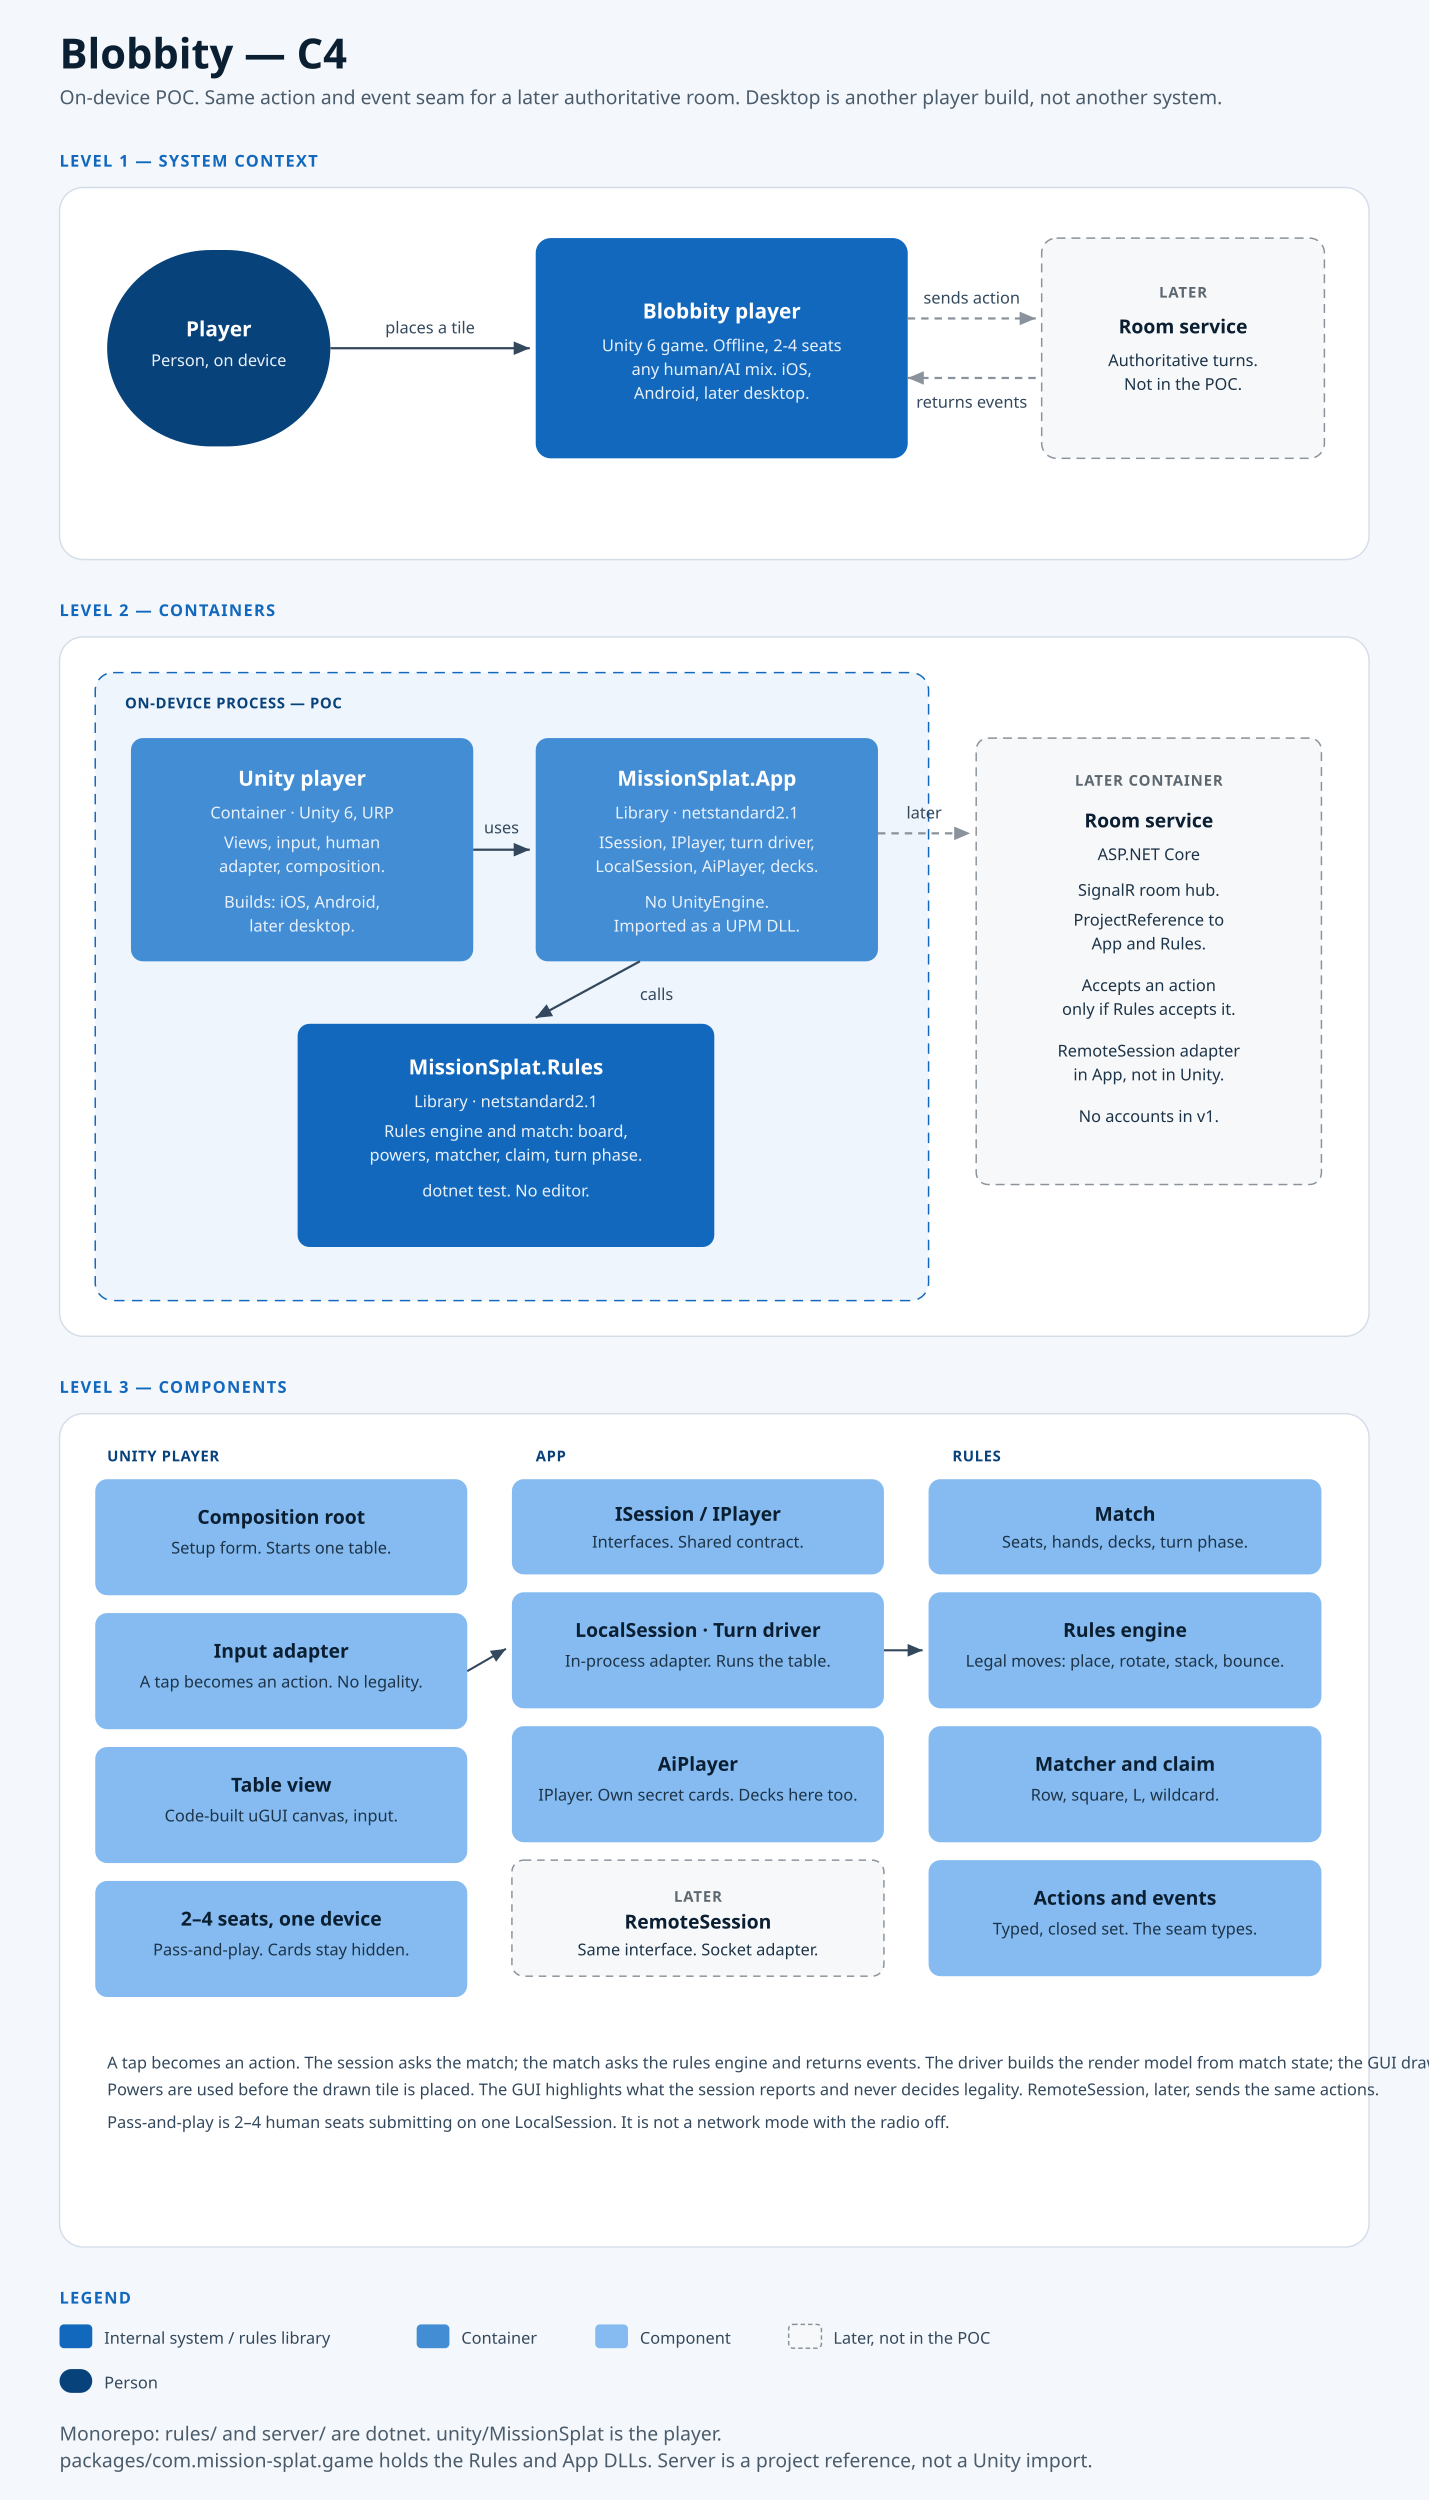
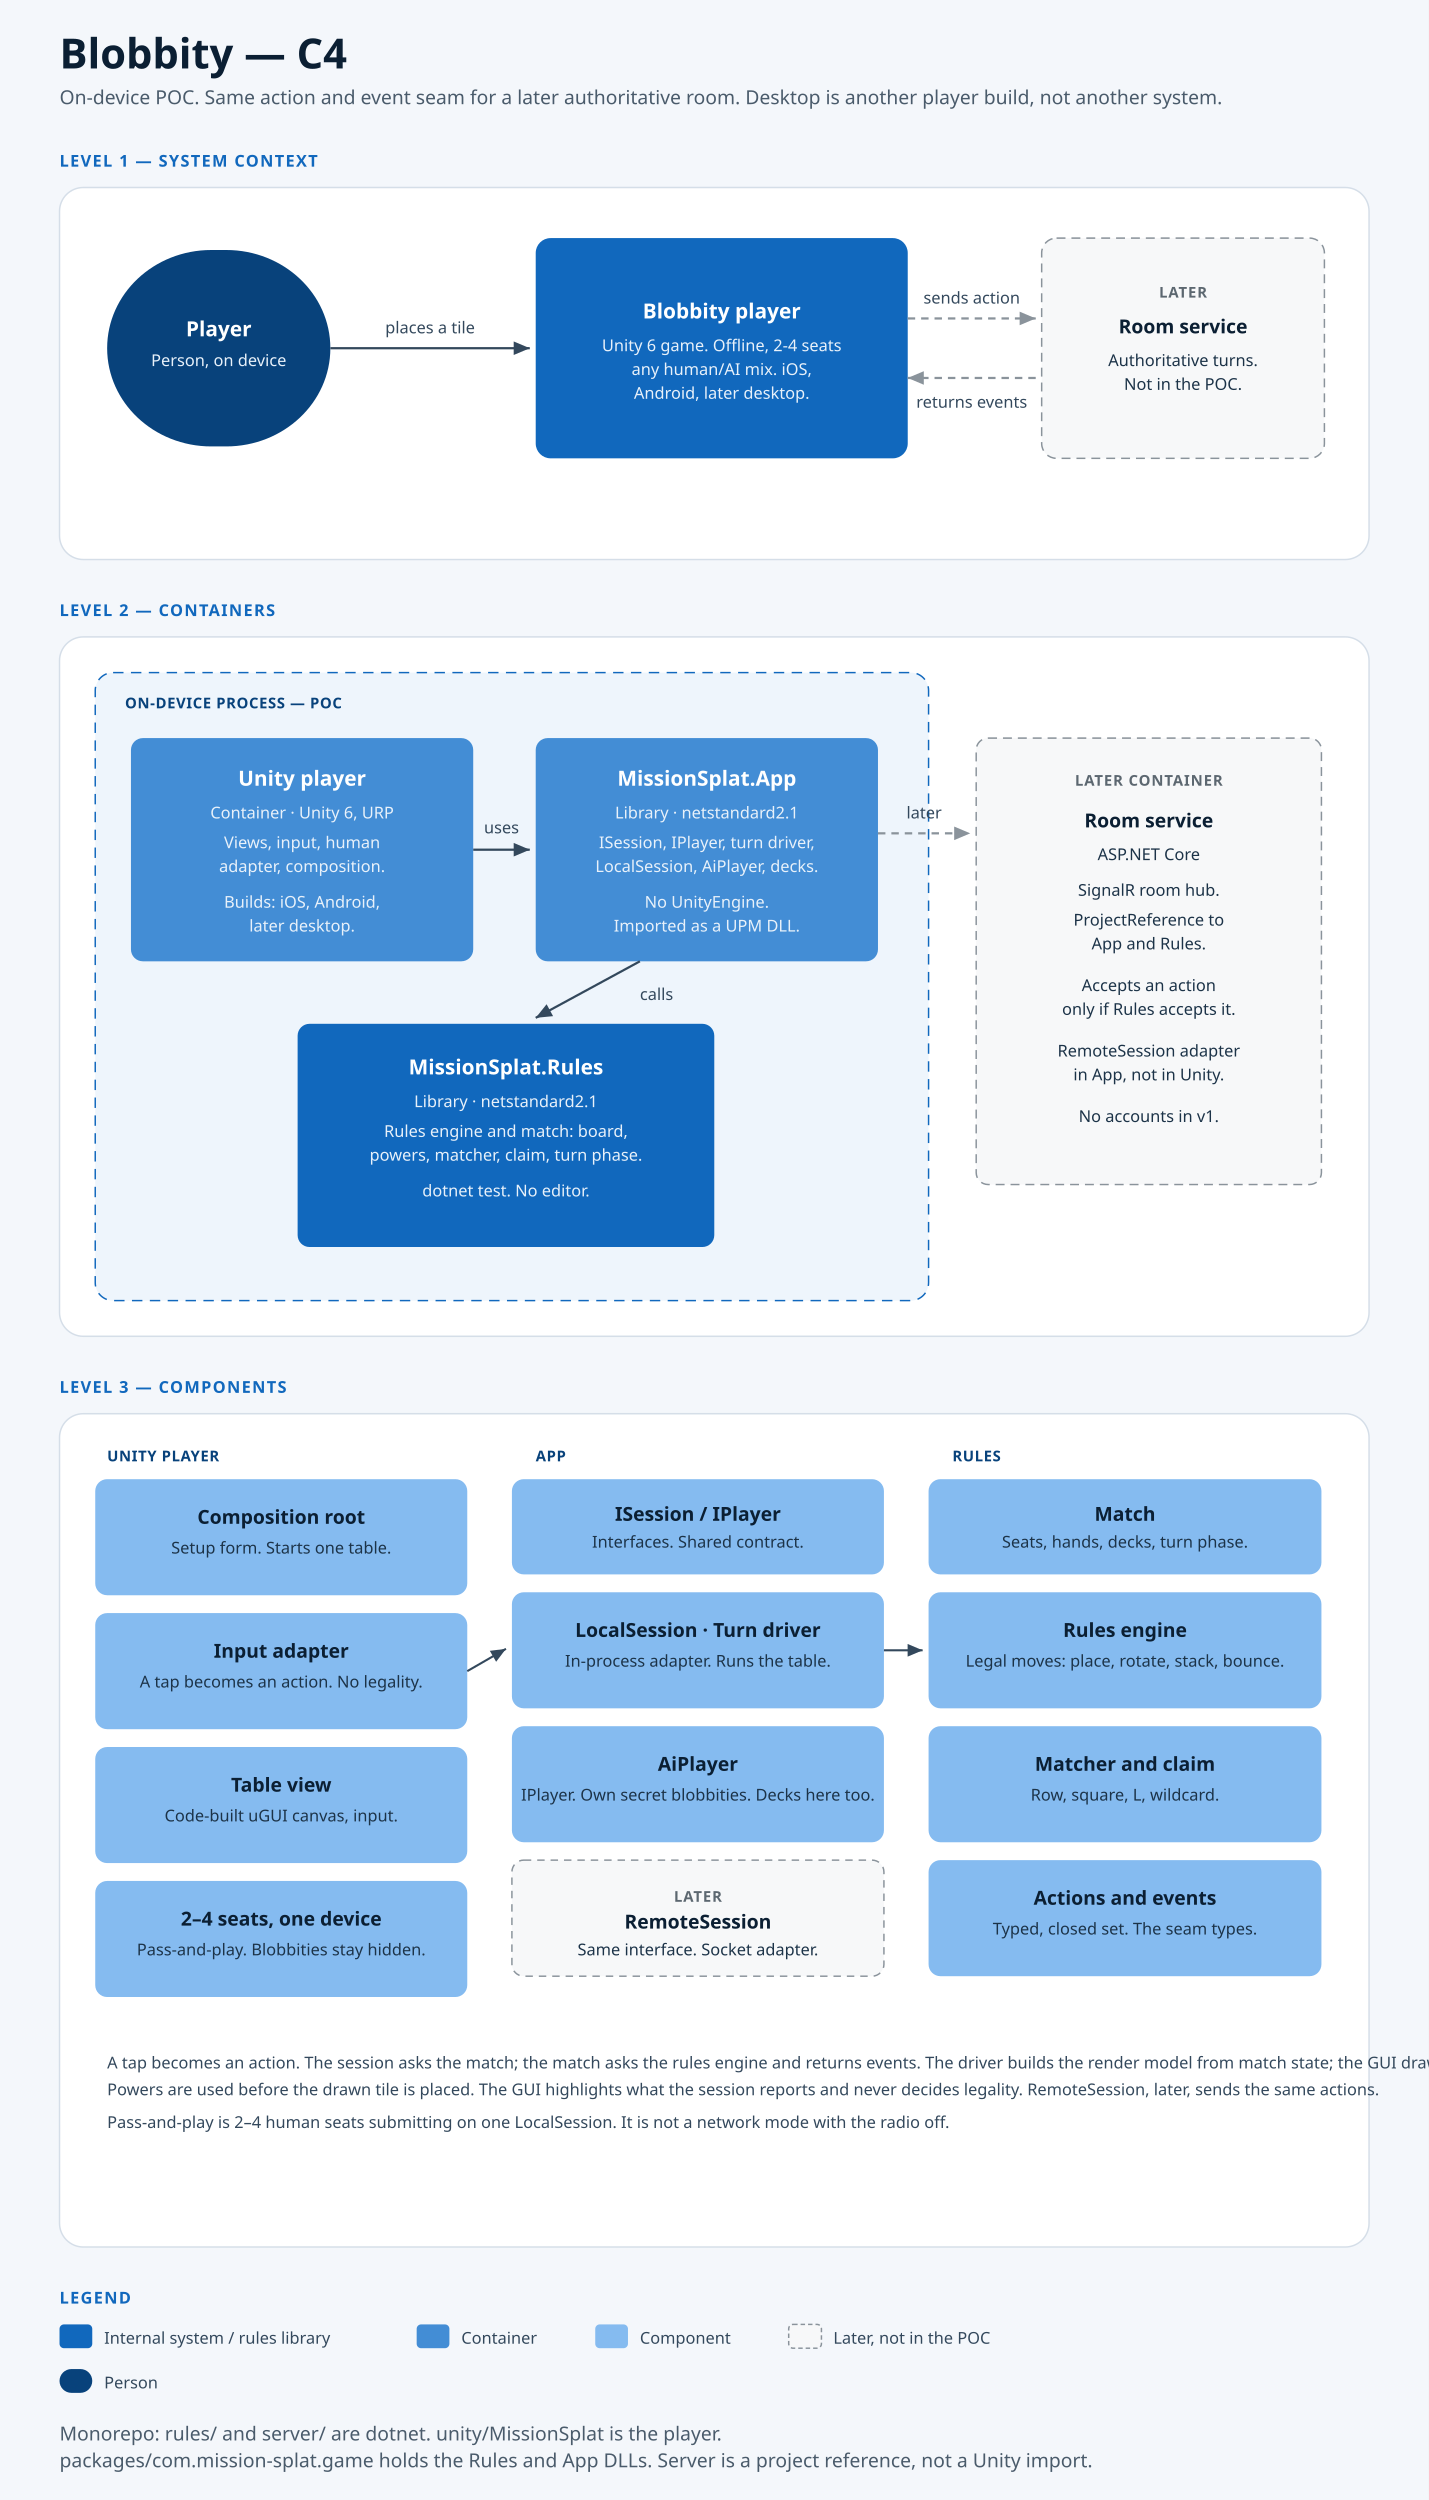
<svg xmlns="http://www.w3.org/2000/svg" viewBox="0 0 960 1680" width="960" height="1680" role="img" aria-labelledby="title desc">
  <defs>
    <style>
      .h1 { font: 700 28px system-ui, Segoe UI, sans-serif; fill: #0b1f33; }
      .h2 { font: 700 16px system-ui, Segoe UI, sans-serif; fill: #0b1f33; }
      .sub { font: 400 13px system-ui, Segoe UI, sans-serif; fill: #4a5b6b; }
      .box-title { font: 700 14px system-ui, Segoe UI, sans-serif; fill: #fff; }
      .box-title-dark { font: 700 13px system-ui, Segoe UI, sans-serif; fill: #0b1f33; }
      .box-body { font: 400 11px system-ui, Segoe UI, sans-serif; fill: #e8f1fa; }
      .box-body-dark { font: 400 11px system-ui, Segoe UI, sans-serif; fill: #1c3348; }
      .tag { font: 700 10px system-ui, Segoe UI, sans-serif; fill: #08427b; letter-spacing: .04em; }
      .rel { font: 400 11px system-ui, Segoe UI, sans-serif; fill: #33485c; }
      .level { font: 700 11px system-ui, Segoe UI, sans-serif; fill: #1168bd; letter-spacing: .08em; }
      .future { font: 700 10px system-ui, Segoe UI, sans-serif; fill: #5c6770; letter-spacing: .06em; }
    </style>
    <marker id="arrow" viewBox="0 0 10 10" refX="9" refY="5" markerWidth="8" markerHeight="8" orient="auto-start-reverse">
      <path d="M 0 1.2 L 9 5 L 0 8.8 z" fill="#33485c" />
    </marker>
    <marker id="arrow-future" viewBox="0 0 10 10" refX="9" refY="5" markerWidth="8" markerHeight="8" orient="auto-start-reverse">
      <path d="M 0 1.2 L 9 5 L 0 8.8 z" fill="#8a939b" />
    </marker>
  </defs>
  <rect width="960" height="1680" fill="#f4f7fb" />
  <text x="40" y="46" class="h1">Blobbity — C4</text>
  <text x="40" y="70" class="sub">On-device POC. Same action and event seam for a later authoritative room. Desktop is another player build, not another system.</text>
  <text x="40" y="112" class="level">LEVEL 1 — SYSTEM CONTEXT</text>
  <rect x="40" y="126" width="880" height="250" rx="16" fill="#fff" stroke="#d5dee8" />
  <rect x="72" y="168" width="150" height="132" rx="70" fill="#08427b" />
  <text x="147" y="226" text-anchor="middle" class="box-title">Player</text>
  <text x="147" y="246" text-anchor="middle" class="box-body">Person, on device</text>
  <rect x="360" y="160" width="250" height="148" rx="10" fill="#1168bd" />
  <text x="485" y="214" text-anchor="middle" class="box-title">Blobbity player</text>
  <text x="485" y="236" text-anchor="middle" class="box-body">Unity 6 game. Offline, 2-4 seats</text>
  <text x="485" y="252" text-anchor="middle" class="box-body">any human/AI mix. iOS,</text>
  <text x="485" y="268" text-anchor="middle" class="box-body">Android, later desktop.</text>
  <rect x="700" y="160" width="190" height="148" rx="10" fill="#f7f8f9" stroke="#8a939b" stroke-dasharray="6 4" />
  <text x="795" y="200" text-anchor="middle" class="future">LATER</text>
  <text x="795" y="224" text-anchor="middle" class="box-title-dark">Room service</text>
  <text x="795" y="246" text-anchor="middle" class="box-body-dark">Authoritative turns.</text>
  <text x="795" y="262" text-anchor="middle" class="box-body-dark">Not in the POC.</text>
  <line x1="222" y1="234" x2="356" y2="234" stroke="#33485c" stroke-width="1.5" marker-end="url(#arrow)" />
  <text x="289" y="224" text-anchor="middle" class="rel">places a tile</text>
  <line x1="610" y1="214" x2="696" y2="214" stroke="#8a939b" stroke-width="1.5" stroke-dasharray="5 4" marker-end="url(#arrow-future)" />
  <text x="653" y="204" text-anchor="middle" class="rel">sends action</text>
  <line x1="696" y1="254" x2="610" y2="254" stroke="#8a939b" stroke-width="1.5" stroke-dasharray="5 4" marker-end="url(#arrow-future)" />
  <text x="653" y="274" text-anchor="middle" class="rel">returns events</text>
  <text x="40" y="414" class="level">LEVEL 2 — CONTAINERS</text>
  <rect x="40" y="428" width="880" height="470" rx="16" fill="#fff" stroke="#d5dee8" />
  <rect x="64" y="452" width="560" height="422" rx="12" fill="#eef5fc" stroke="#1168bd" stroke-dasharray="7 5" />
  <text x="84" y="476" class="tag">ON-DEVICE PROCESS — POC</text>
  <rect x="88" y="496" width="230" height="150" rx="8" fill="#438dd5" />
  <text x="203" y="528" text-anchor="middle" class="box-title">Unity player</text>
  <text x="203" y="550" text-anchor="middle" class="box-body">Container · Unity 6, URP</text>
  <text x="203" y="570" text-anchor="middle" class="box-body">Views, input, human</text>
  <text x="203" y="586" text-anchor="middle" class="box-body">adapter, composition.</text>
  <text x="203" y="610" text-anchor="middle" class="box-body">Builds: iOS, Android,</text>
  <text x="203" y="626" text-anchor="middle" class="box-body">later desktop.</text>
  <rect x="360" y="496" width="230" height="150" rx="8" fill="#438dd5" />
  <text x="475" y="528" text-anchor="middle" class="box-title">MissionSplat.App</text>
  <text x="475" y="550" text-anchor="middle" class="box-body">Library · netstandard2.1</text>
  <text x="475" y="570" text-anchor="middle" class="box-body">ISession, IPlayer, turn driver,</text>
  <text x="475" y="586" text-anchor="middle" class="box-body">LocalSession, AiPlayer, decks.</text>
  <text x="475" y="610" text-anchor="middle" class="box-body">No UnityEngine.</text>
  <text x="475" y="626" text-anchor="middle" class="box-body">Imported as a UPM DLL.</text>
  <rect x="200" y="688" width="280" height="150" rx="8" fill="#1168bd" />
  <text x="340" y="722" text-anchor="middle" class="box-title">MissionSplat.Rules</text>
  <text x="340" y="744" text-anchor="middle" class="box-body">Library · netstandard2.1</text>
  <text x="340" y="764" text-anchor="middle" class="box-body">Rules engine and match: board,</text>
  <text x="340" y="780" text-anchor="middle" class="box-body">powers, matcher, claim, turn phase.</text>
  <text x="340" y="804" text-anchor="middle" class="box-body">dotnet test. No editor.</text>
  <line x1="318" y1="571" x2="356" y2="571" stroke="#33485c" stroke-width="1.5" marker-end="url(#arrow)" />
  <text x="337" y="560" text-anchor="middle" class="rel">uses</text>
  <line x1="430" y1="646" x2="360" y2="684" stroke="#33485c" stroke-width="1.5" marker-end="url(#arrow)" />
  <text x="430" y="672" class="rel">calls</text>
  <rect x="656" y="496" width="232" height="300" rx="8" fill="#f7f8f9" stroke="#8a939b" stroke-dasharray="6 4" />
  <text x="772" y="528" text-anchor="middle" class="future">LATER CONTAINER</text>
  <text x="772" y="556" text-anchor="middle" class="box-title-dark">Room service</text>
  <text x="772" y="578" text-anchor="middle" class="box-body-dark">ASP.NET Core</text>
  <text x="772" y="602" text-anchor="middle" class="box-body-dark">SignalR room hub.</text>
  <text x="772" y="622" text-anchor="middle" class="box-body-dark">ProjectReference to</text>
  <text x="772" y="638" text-anchor="middle" class="box-body-dark">App and Rules.</text>
  <text x="772" y="666" text-anchor="middle" class="box-body-dark">Accepts an action</text>
  <text x="772" y="682" text-anchor="middle" class="box-body-dark">only if Rules accepts it.</text>
  <text x="772" y="710" text-anchor="middle" class="box-body-dark">RemoteSession adapter</text>
  <text x="772" y="726" text-anchor="middle" class="box-body-dark">in App, not in Unity.</text>
  <text x="772" y="754" text-anchor="middle" class="box-body-dark">No accounts in v1.</text>
  <line x1="590" y1="560" x2="652" y2="560" stroke="#8a939b" stroke-width="1.5" stroke-dasharray="5 4" marker-end="url(#arrow-future)" />
  <text x="621" y="550" text-anchor="middle" class="rel">later</text>
  <text x="40" y="936" class="level">LEVEL 3 — COMPONENTS</text>
  <rect x="40" y="950" width="880" height="560" rx="16" fill="#fff" stroke="#d5dee8" />
  <text x="72" y="982" class="tag">UNITY PLAYER</text>
  <rect x="64" y="994" width="250" height="78" rx="8" fill="#85bbf0" />
  <text x="189" y="1024" text-anchor="middle" class="box-title-dark">Composition root</text>
  <text x="189" y="1044" text-anchor="middle" class="box-body-dark">Setup form. Starts one table.</text>
  <rect x="64" y="1084" width="250" height="78" rx="8" fill="#85bbf0" />
  <text x="189" y="1114" text-anchor="middle" class="box-title-dark">Input adapter</text>
  <text x="189" y="1134" text-anchor="middle" class="box-body-dark">A tap becomes an action. No legality.</text>
  <rect x="64" y="1174" width="250" height="78" rx="8" fill="#85bbf0" />
  <text x="189" y="1204" text-anchor="middle" class="box-title-dark">Table view</text>
  <text x="189" y="1224" text-anchor="middle" class="box-body-dark">Code-built uGUI canvas, input.</text>
  <rect x="64" y="1264" width="250" height="78" rx="8" fill="#85bbf0" />
  <text x="189" y="1294" text-anchor="middle" class="box-title-dark">2–4 seats, one device</text>
-   <text x="189" y="1314" text-anchor="middle" class="box-body-dark">Pass-and-play. Cards stay hidden.</text>
+   <text x="189" y="1314" text-anchor="middle" class="box-body-dark">Pass-and-play. Blobbities stay hidden.</text>
  <text x="360" y="982" class="tag">APP</text>
  <rect x="344" y="994" width="250" height="64" rx="8" fill="#85bbf0" />
  <text x="469" y="1022" text-anchor="middle" class="box-title-dark">ISession / IPlayer</text>
  <text x="469" y="1040" text-anchor="middle" class="box-body-dark">Interfaces. Shared contract.</text>
  <rect x="344" y="1070" width="250" height="78" rx="8" fill="#85bbf0" />
  <text x="469" y="1100" text-anchor="middle" class="box-title-dark">LocalSession · Turn driver</text>
  <text x="469" y="1120" text-anchor="middle" class="box-body-dark">In-process adapter. Runs the table.</text>
  <rect x="344" y="1160" width="250" height="78" rx="8" fill="#85bbf0" />
  <text x="469" y="1190" text-anchor="middle" class="box-title-dark">AiPlayer</text>
-   <text x="469" y="1210" text-anchor="middle" class="box-body-dark">IPlayer. Own secret cards. Decks here too.</text>
+   <text x="469" y="1210" text-anchor="middle" class="box-body-dark">IPlayer. Own secret blobbities. Decks here too.</text>
  <rect x="344" y="1250" width="250" height="78" rx="8" fill="#f7f8f9" stroke="#8a939b" stroke-dasharray="5 4" />
  <text x="469" y="1278" text-anchor="middle" class="future">LATER</text>
  <text x="469" y="1296" text-anchor="middle" class="box-title-dark">RemoteSession</text>
  <text x="469" y="1314" text-anchor="middle" class="box-body-dark">Same interface. Socket adapter.</text>
  <text x="640" y="982" class="tag">RULES</text>
  <rect x="624" y="994" width="264" height="64" rx="8" fill="#85bbf0" />
  <text x="756" y="1022" text-anchor="middle" class="box-title-dark">Match</text>
  <text x="756" y="1040" text-anchor="middle" class="box-body-dark">Seats, hands, decks, turn phase.</text>
  <rect x="624" y="1070" width="264" height="78" rx="8" fill="#85bbf0" />
  <text x="756" y="1100" text-anchor="middle" class="box-title-dark">Rules engine</text>
  <text x="756" y="1120" text-anchor="middle" class="box-body-dark">Legal moves: place, rotate, stack, bounce.</text>
  <rect x="624" y="1160" width="264" height="78" rx="8" fill="#85bbf0" />
  <text x="756" y="1190" text-anchor="middle" class="box-title-dark">Matcher and claim</text>
  <text x="756" y="1210" text-anchor="middle" class="box-body-dark">Row, square, L, wildcard.</text>
  <rect x="624" y="1250" width="264" height="78" rx="8" fill="#85bbf0" />
  <text x="756" y="1280" text-anchor="middle" class="box-title-dark">Actions and events</text>
  <text x="756" y="1300" text-anchor="middle" class="box-body-dark">Typed, closed set. The seam types.</text>
  <line x1="314" y1="1123" x2="340" y2="1108" stroke="#33485c" stroke-width="1.4" marker-end="url(#arrow)" />
  <line x1="594" y1="1109" x2="620" y2="1109" stroke="#33485c" stroke-width="1.4" marker-end="url(#arrow)" />
  <text x="72" y="1390" class="rel">A tap becomes an action. The session asks the match; the match asks the rules engine and returns events. The driver builds the render model from match state; the GUI draws it.</text>
  <text x="72" y="1408" class="rel">Powers are used before the drawn tile is placed. The GUI highlights what the session reports and never decides legality. RemoteSession, later, sends the same actions.</text>
  <text x="72" y="1430" class="rel">Pass-and-play is 2–4 human seats submitting on one LocalSession. It is not a network mode with the radio off.</text>
  <text x="40" y="1548" class="level">LEGEND</text>
  <rect x="40" y="1562" width="22" height="16" rx="3" fill="#1168bd" />
  <text x="70" y="1575" class="rel">Internal system / rules library</text>
  <rect x="280" y="1562" width="22" height="16" rx="3" fill="#438dd5" />
  <text x="310" y="1575" class="rel">Container</text>
  <rect x="400" y="1562" width="22" height="16" rx="3" fill="#85bbf0" />
  <text x="430" y="1575" class="rel">Component</text>
  <rect x="530" y="1562" width="22" height="16" rx="3" fill="#f7f8f9" stroke="#8a939b" stroke-dasharray="3 2" />
  <text x="560" y="1575" class="rel">Later, not in the POC</text>
  <rect x="40" y="1592" width="22" height="16" rx="8" fill="#08427b" />
  <text x="70" y="1605" class="rel">Person</text>
  <text x="40" y="1640" class="sub">Monorepo: rules/ and server/ are dotnet. unity/MissionSplat is the player.</text>
  <text x="40" y="1658" class="sub">packages/com.mission-splat.game holds the Rules and App DLLs. Server is a project reference, not a Unity import.</text>
</svg>
